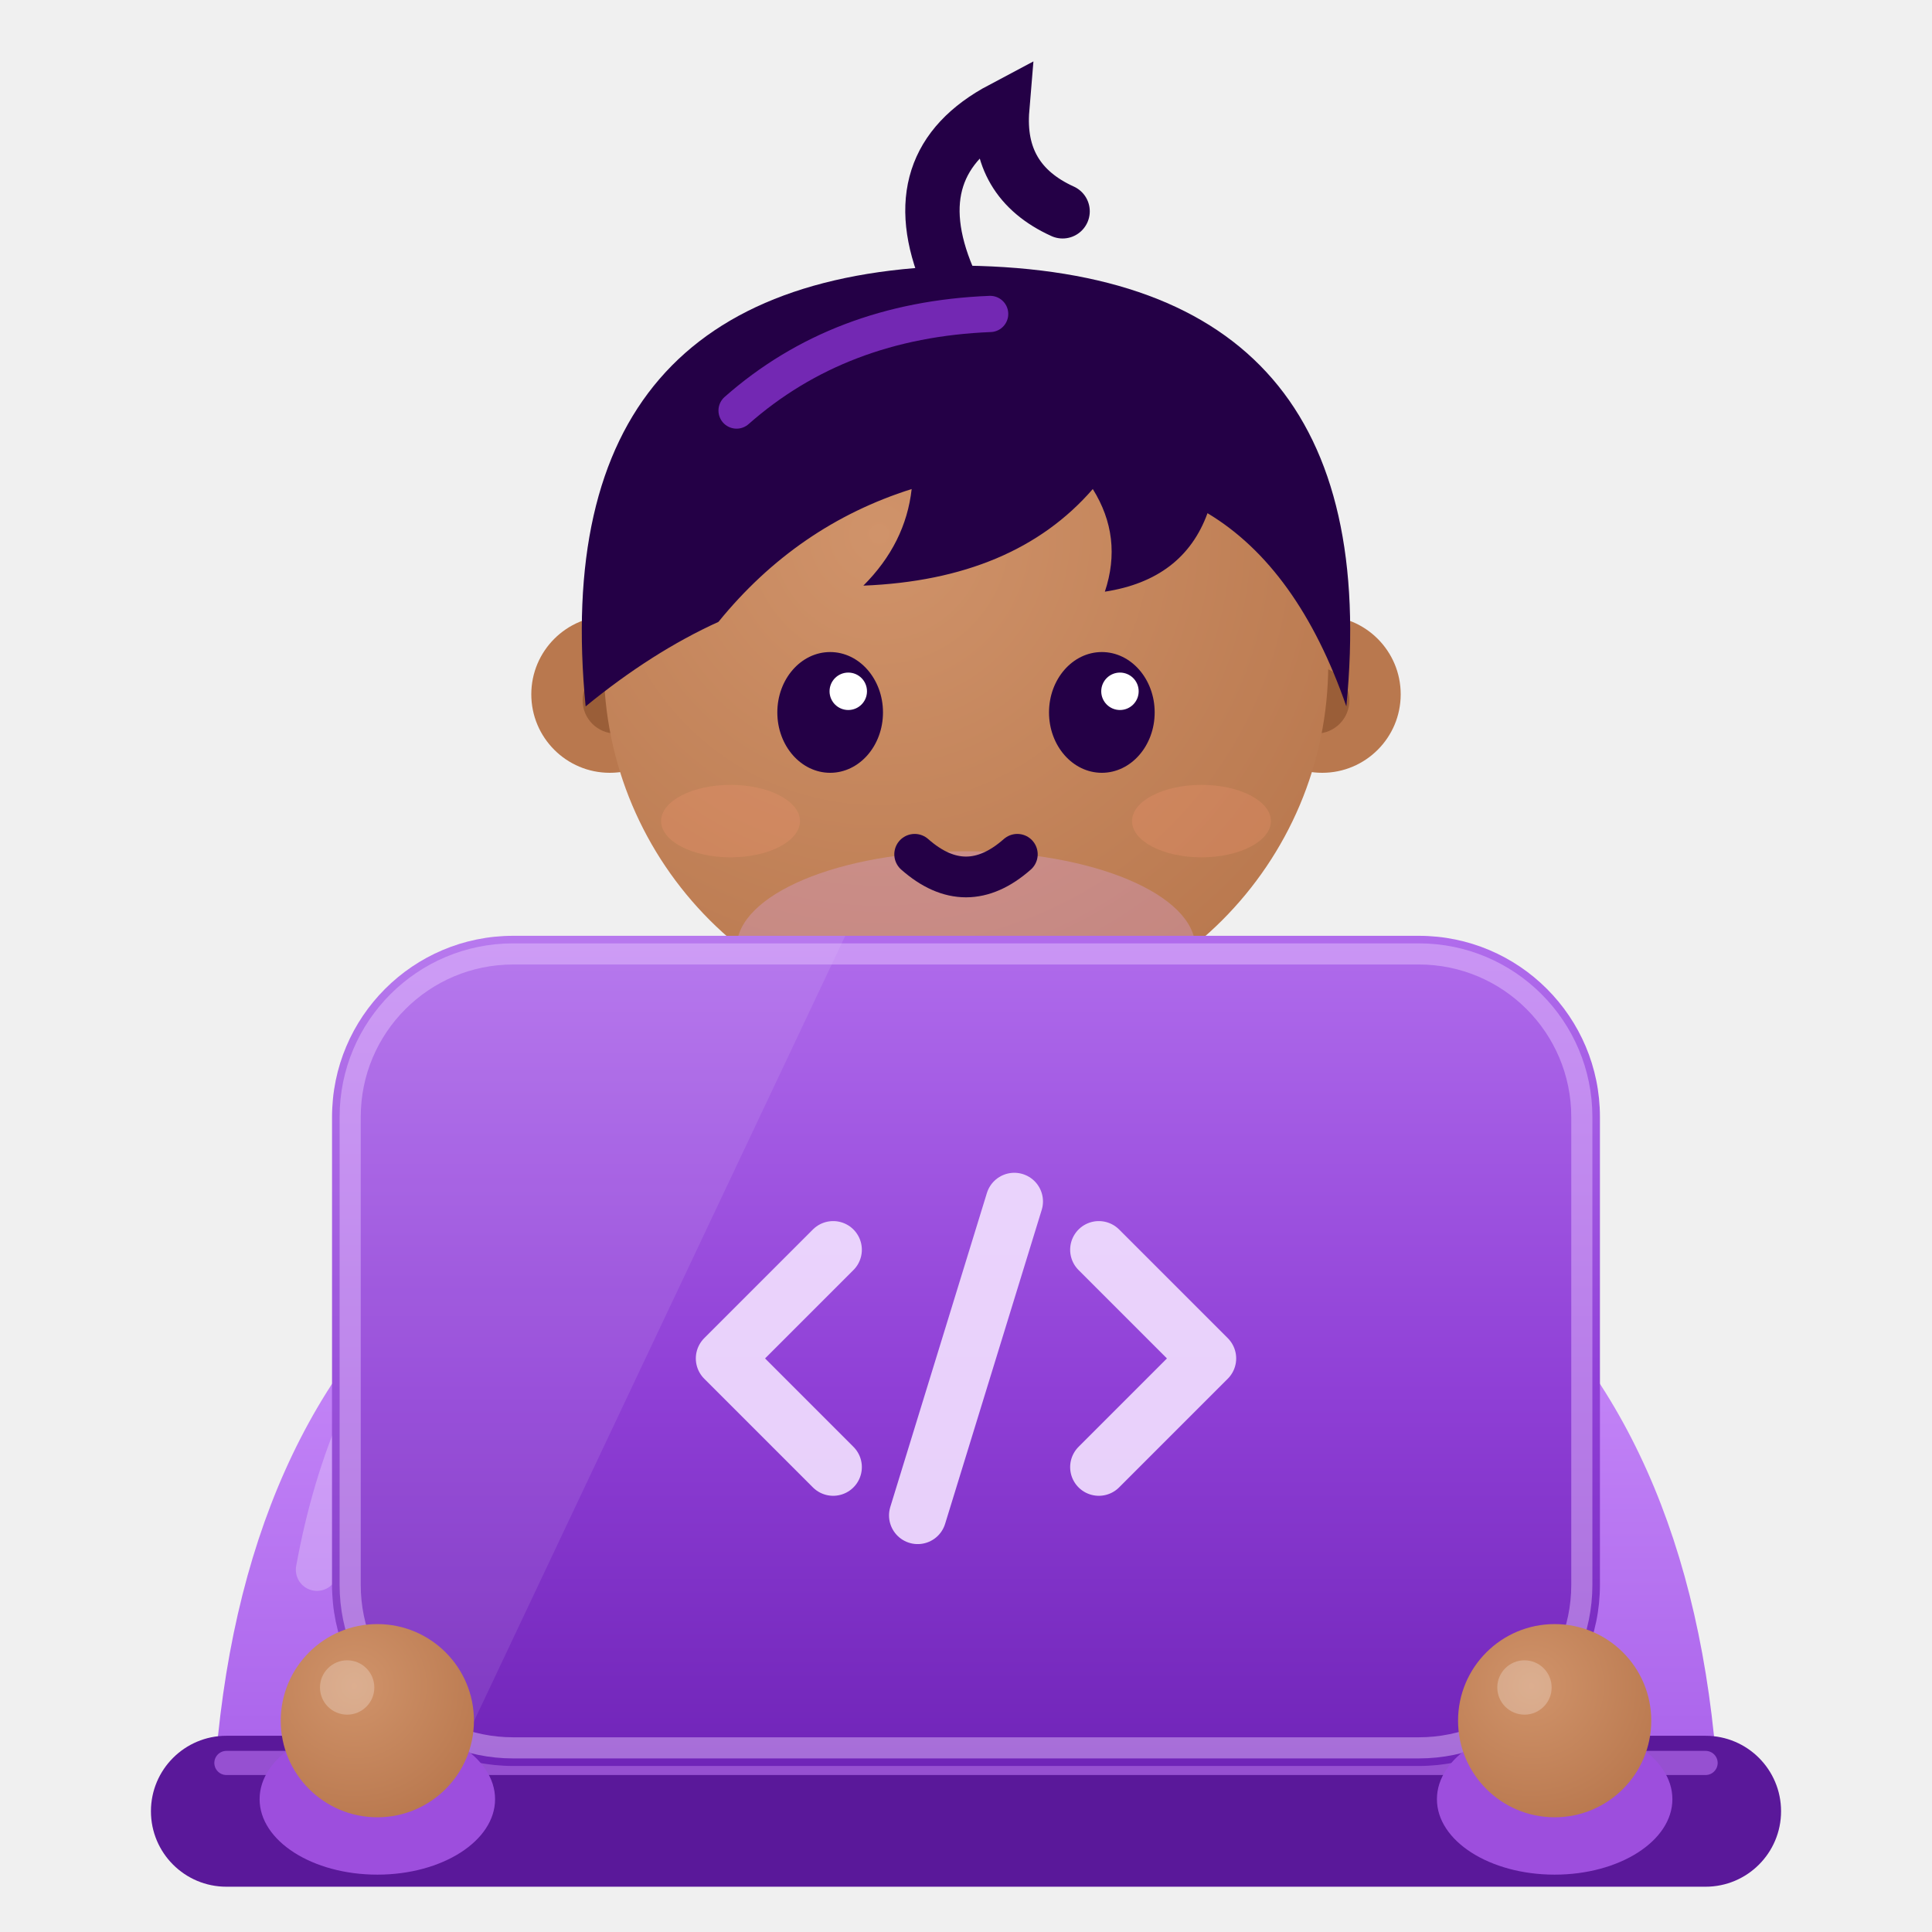
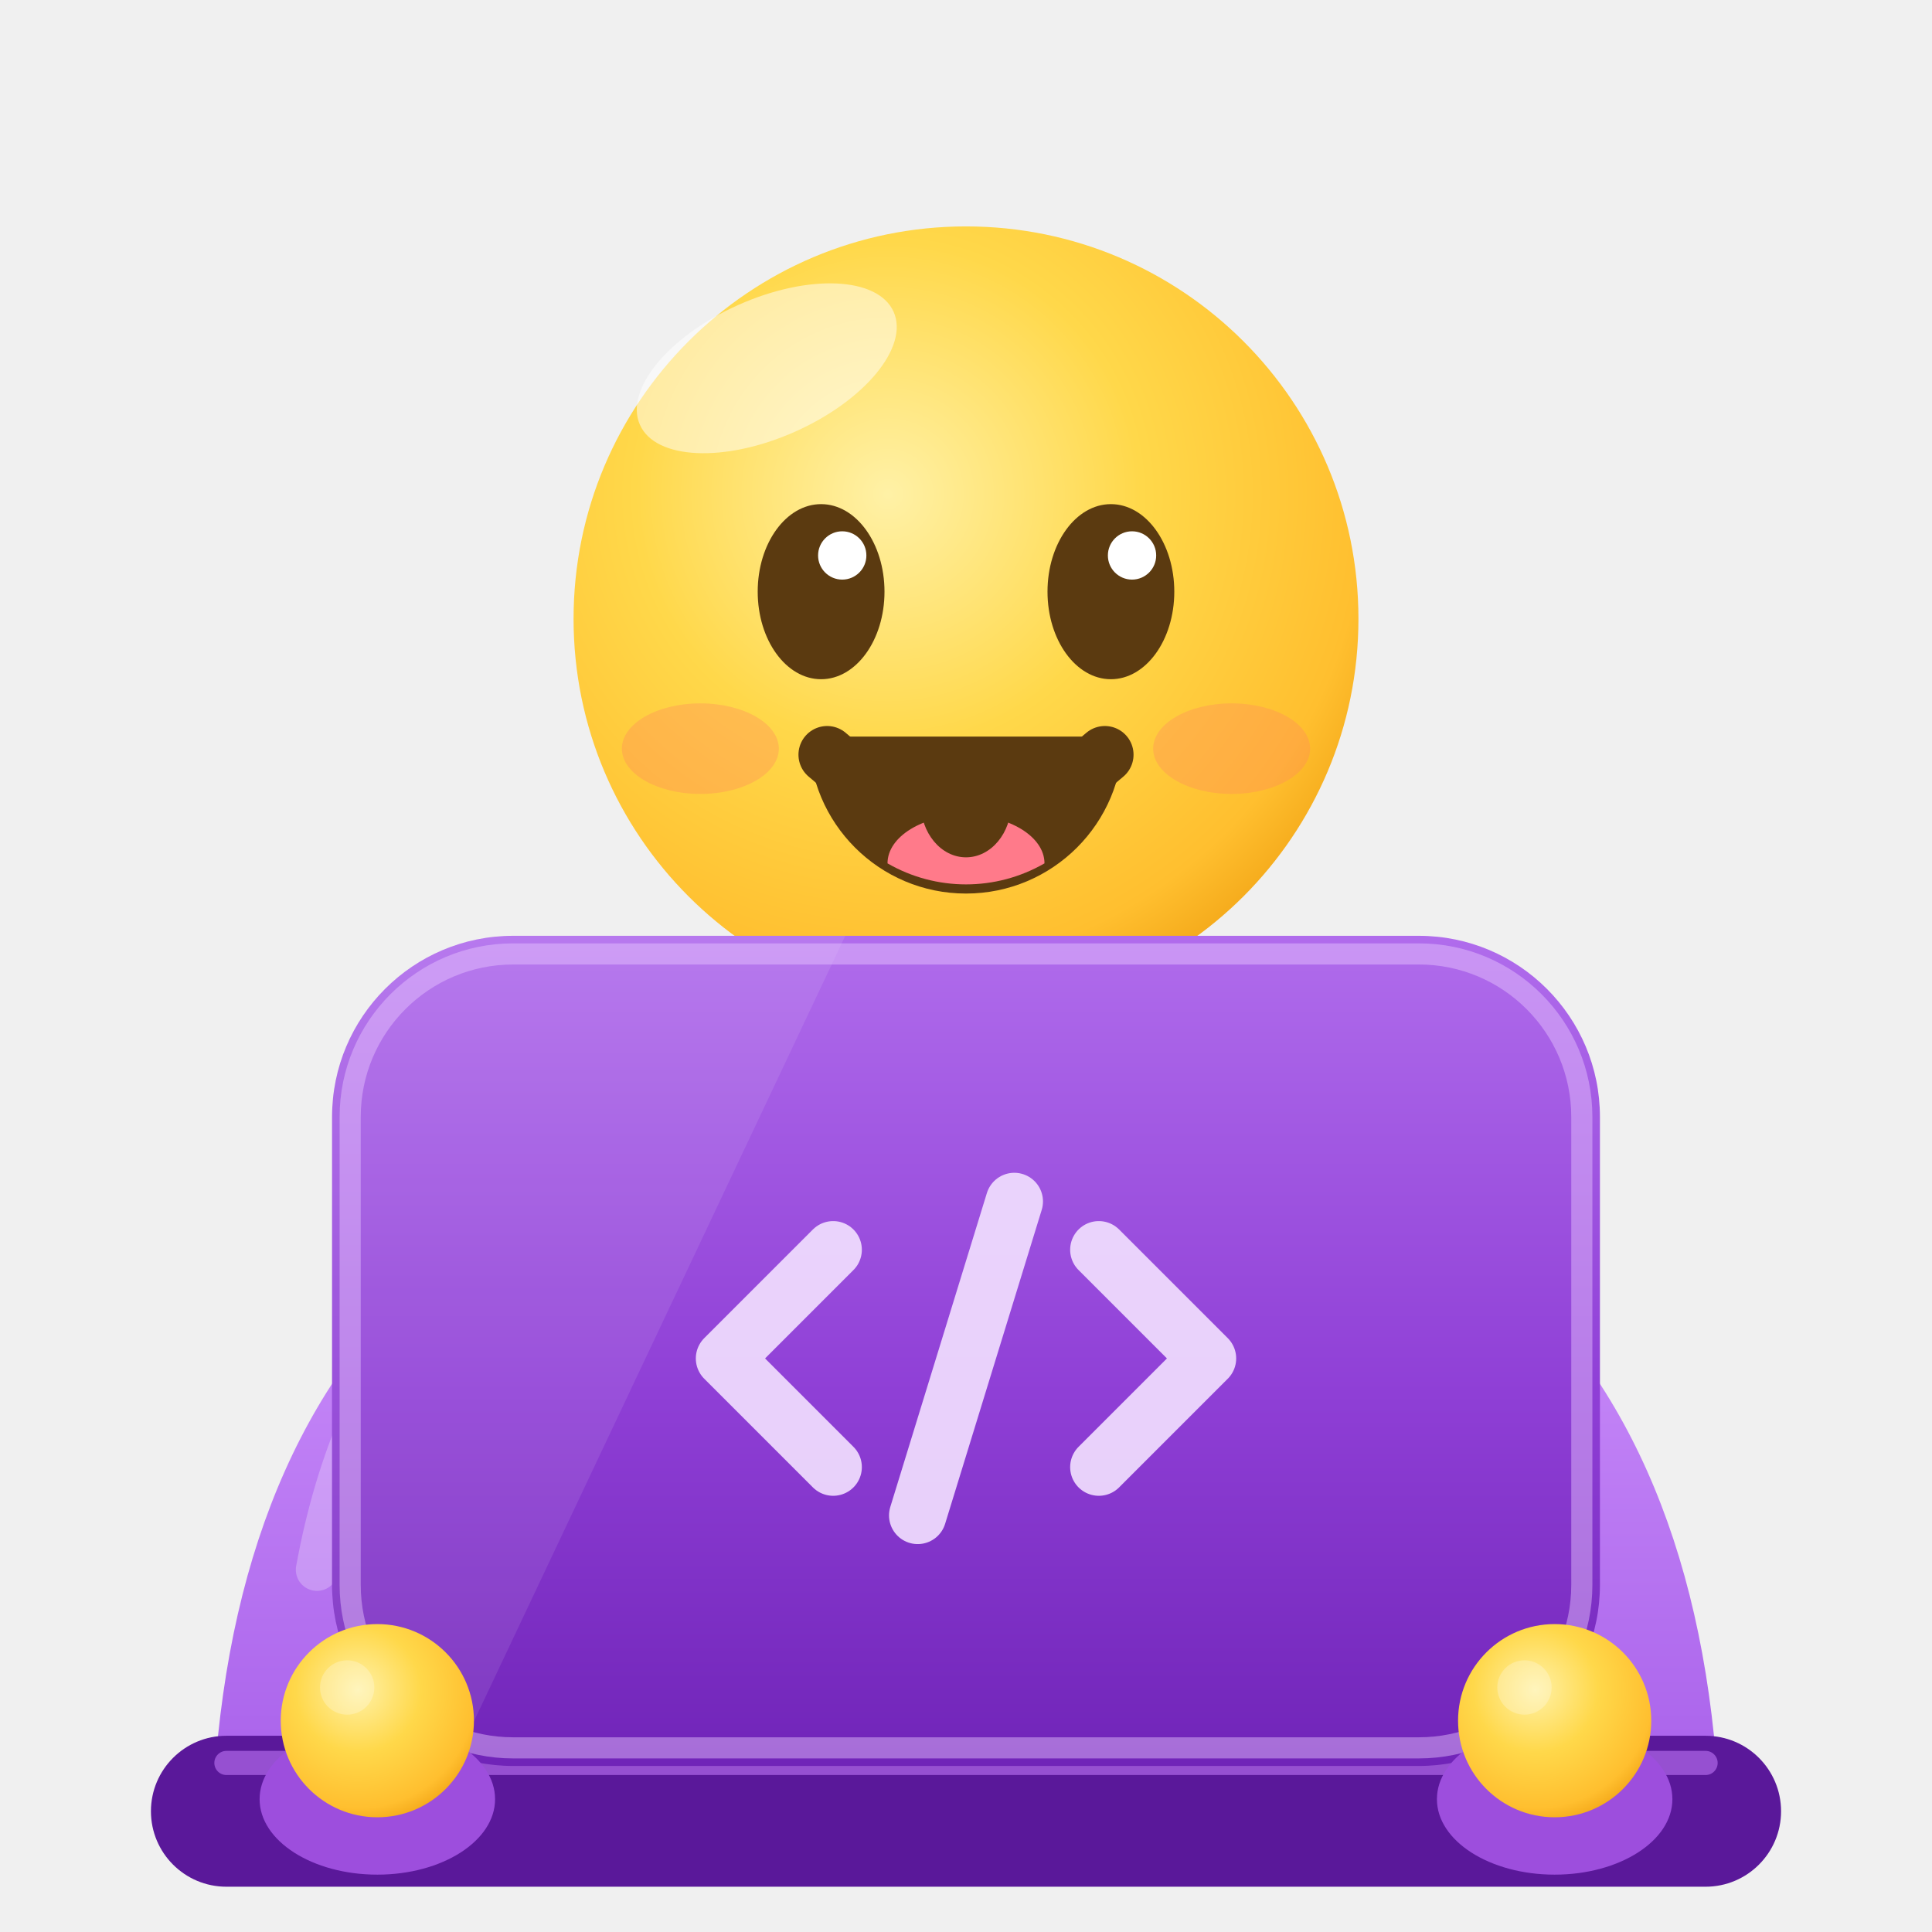
<svg xmlns="http://www.w3.org/2000/svg" viewBox="0 -8 64 64">
  <defs>
    <linearGradient id="m-lid" x1="0" y1="0" x2="0" y2="1">
      <stop offset="0" stop-color="#b06cec" />
      <stop offset=".55" stop-color="#8f3fd6" />
      <stop offset="1" stop-color="#7024b8" />
    </linearGradient>
    <linearGradient id="m-hood" x1="0" y1="0" x2="0" y2="1">
      <stop offset="0" stop-color="#d49bff" />
      <stop offset="1" stop-color="#a45be8" />
    </linearGradient>
-     <radialGradient id="m-skin" cx=".38" cy=".32" r=".75">
-       <stop offset="0" stop-color="#d0936a" />
-       <stop offset="1" stop-color="#b9784e" />
+     <radialGradient id="m-skin" cx=".4" cy=".34" r=".72">
+       <stop offset="0" stop-color="#fff1a6" />
+       <stop offset=".45" stop-color="#ffd84a" />
+       <stop offset=".85" stop-color="#ffbf2f" />
+       <stop offset="1" stop-color="#f2a516" />
    </radialGradient>
    <radialGradient id="m-shadow">
      <stop offset="0" stop-color="#3c096c" stop-opacity=".28" />
      <stop offset="1" stop-color="#3c096c" stop-opacity="0" />
    </radialGradient>
    <clipPath id="m-lidclip">
      <rect x="11" y="23" width="42" height="27.5" rx="6" />
    </clipPath>
  </defs>
  <g>
    <path d="M7 54q0-25 25-26 25 1 25 26z" fill="url(#m-hood)" />
    <path d="M10.5 44q2-11 12-14.5" stroke="#fff" stroke-width="1.4" opacity=".25" fill="none" stroke-linecap="round" />
    <g>
-       <circle cx="20.2" cy="15" r="2.6" fill="#b9784e" />
-       <circle cx="43.8" cy="15" r="2.6" fill="#b9784e" />
-       <circle cx="20.4" cy="15.2" r="1.1" fill="#9a5e38" />
-       <circle cx="43.6" cy="15.2" r="1.1" fill="#9a5e38" />
-       <circle cx="32" cy="14" r="12" fill="url(#m-skin)" />
-       <ellipse cx="32" cy="23.4" rx="7.6" ry="3.2" fill="#e0aaff" opacity=".28" />
-       <path d="M19.4 15.4q-1.4-14.4 12.6-14.6 14 .2 12.6 14.6-1.6-4.6-4.6-6.4-.8 2.2-3.4 2.6.6-1.8-.4-3.4-2.6 3-7.6 3.2 1.4-1.4 1.6-3.2-3.8 1.2-6.4 4.4-2.2 1-4.4 2.8z" fill="#240046" />
-       <path d="M31.4 1.2q-1.6-3.8 1.8-5.6-.2 2.4 2 3.4" stroke="#240046" stroke-width="1.8" fill="none" stroke-linecap="round" />
-       <path d="M24.4 5.6q3.4-3 8.4-3.2" stroke="#7b2cbf" stroke-width="1.2" fill="none" stroke-linecap="round" opacity=".9" />
-       <ellipse cx="24.2" cy="19.2" rx="2.3" ry="1.2" fill="#f2946e" opacity=".28" />
-       <ellipse cx="39.8" cy="19.2" rx="2.3" ry="1.2" fill="#f2946e" opacity=".28" />
+       <circle cx="32" cy="12.5" r="13" fill="url(#m-skin)" />
+       <ellipse cx="25.4" cy="4.2" rx="4.6" ry="2.3" fill="#fff" opacity=".5" transform="rotate(-24 25.4 4.2)" />
+       <ellipse cx="23.2" cy="16.8" rx="2.6" ry="1.5" fill="#ff8a5c" opacity=".35" />
+       <ellipse cx="40.8" cy="16.8" rx="2.6" ry="1.5" fill="#ff8a5c" opacity=".35" />
      <g>
-         <ellipse cx="27.5" cy="15.6" rx="1.75" ry="2" fill="#240046" />
-         <ellipse cx="36.5" cy="15.6" rx="1.75" ry="2" fill="#240046" />
-         <circle cx="28.1" cy="14.9" r=".62" fill="#fff" />
-         <circle cx="37.1" cy="14.9" r=".62" fill="#fff" />
+         <ellipse cx="27.2" cy="11.6" rx="2.1" ry="2.9" fill="#5b3a10" />
+         <ellipse cx="36.8" cy="11.6" rx="2.1" ry="2.9" fill="#5b3a10" />
+         <circle cx="27.9" cy="10.4" r=".8" fill="#fff" />
+         <circle cx="37.5" cy="10.4" r=".8" fill="#fff" />
      </g>
-       <path d="M30.3 20.3q1.7 1.5 3.4 0" stroke="#240046" stroke-width="1.35" fill="none" stroke-linecap="round" />
+       <path d="M27.4 17q4.6 4 9.2 0" stroke="#5b3a10" stroke-width="1.9" fill="none" stroke-linecap="round" />
+       <g>
+         <path d="M26.8 16.4h10.4a5.2 5.2 0 0 1-10.4 0z" fill="#5b3a10" />
+         <path d="M29.4 20.6a2.6 1.6 0 0 1 5.2 0 5.2 5.2 0 0 1-5.2 0z" fill="#ff7a8a" />
+       </g>
+       <ellipse cx="32" cy="18.6" rx="1.5" ry="1.8" fill="#5b3a10" />
    </g>
  </g>
  <g>
    <rect x="5" y="49.5" width="54" height="5" rx="2.5" fill="#5a189a" />
    <path d="M7.5 50.4h49" stroke="#c77dff" stroke-width=".8" opacity=".55" stroke-linecap="round" />
    <g>
      <rect x="11" y="23" width="42" height="27.5" rx="6" fill="url(#m-lid)" />
      <g clip-path="url(#m-lidclip)">
        <path d="M11 23h17L15 50.5h-4z" fill="#fff" opacity=".09" />
      </g>
      <rect x="11.6" y="23.6" width="40.8" height="26.3" rx="5.4" fill="none" stroke="#e9c8ff" stroke-width=".7" opacity=".45" />
      <path d="M27.6 33.4l-3.6 3.6 3.6 3.6M36.4 33.4l3.6 3.6-3.6 3.6M33.6 31.8l-3.2 10.4" stroke="#f3e1ff" stroke-width="1.9" fill="none" stroke-linecap="round" stroke-linejoin="round" opacity=".9" />
    </g>
  </g>
  <g>
    <g class="hand l">
      <ellipse cx="12.5" cy="51.6" rx="3.9" ry="2.5" fill="#9d4edd" />
      <circle cx="12.5" cy="49" r="3.2" fill="url(#m-skin)" />
      <circle cx="11.5" cy="47.9" r=".9" fill="#fff" opacity=".25" />
    </g>
    <g class="hand r">
      <ellipse cx="51.5" cy="51.6" rx="3.9" ry="2.5" fill="#9d4edd" />
      <circle cx="51.5" cy="49" r="3.2" fill="url(#m-skin)" />
      <circle cx="50.5" cy="47.9" r=".9" fill="#fff" opacity=".25" />
    </g>
  </g>
</svg>
